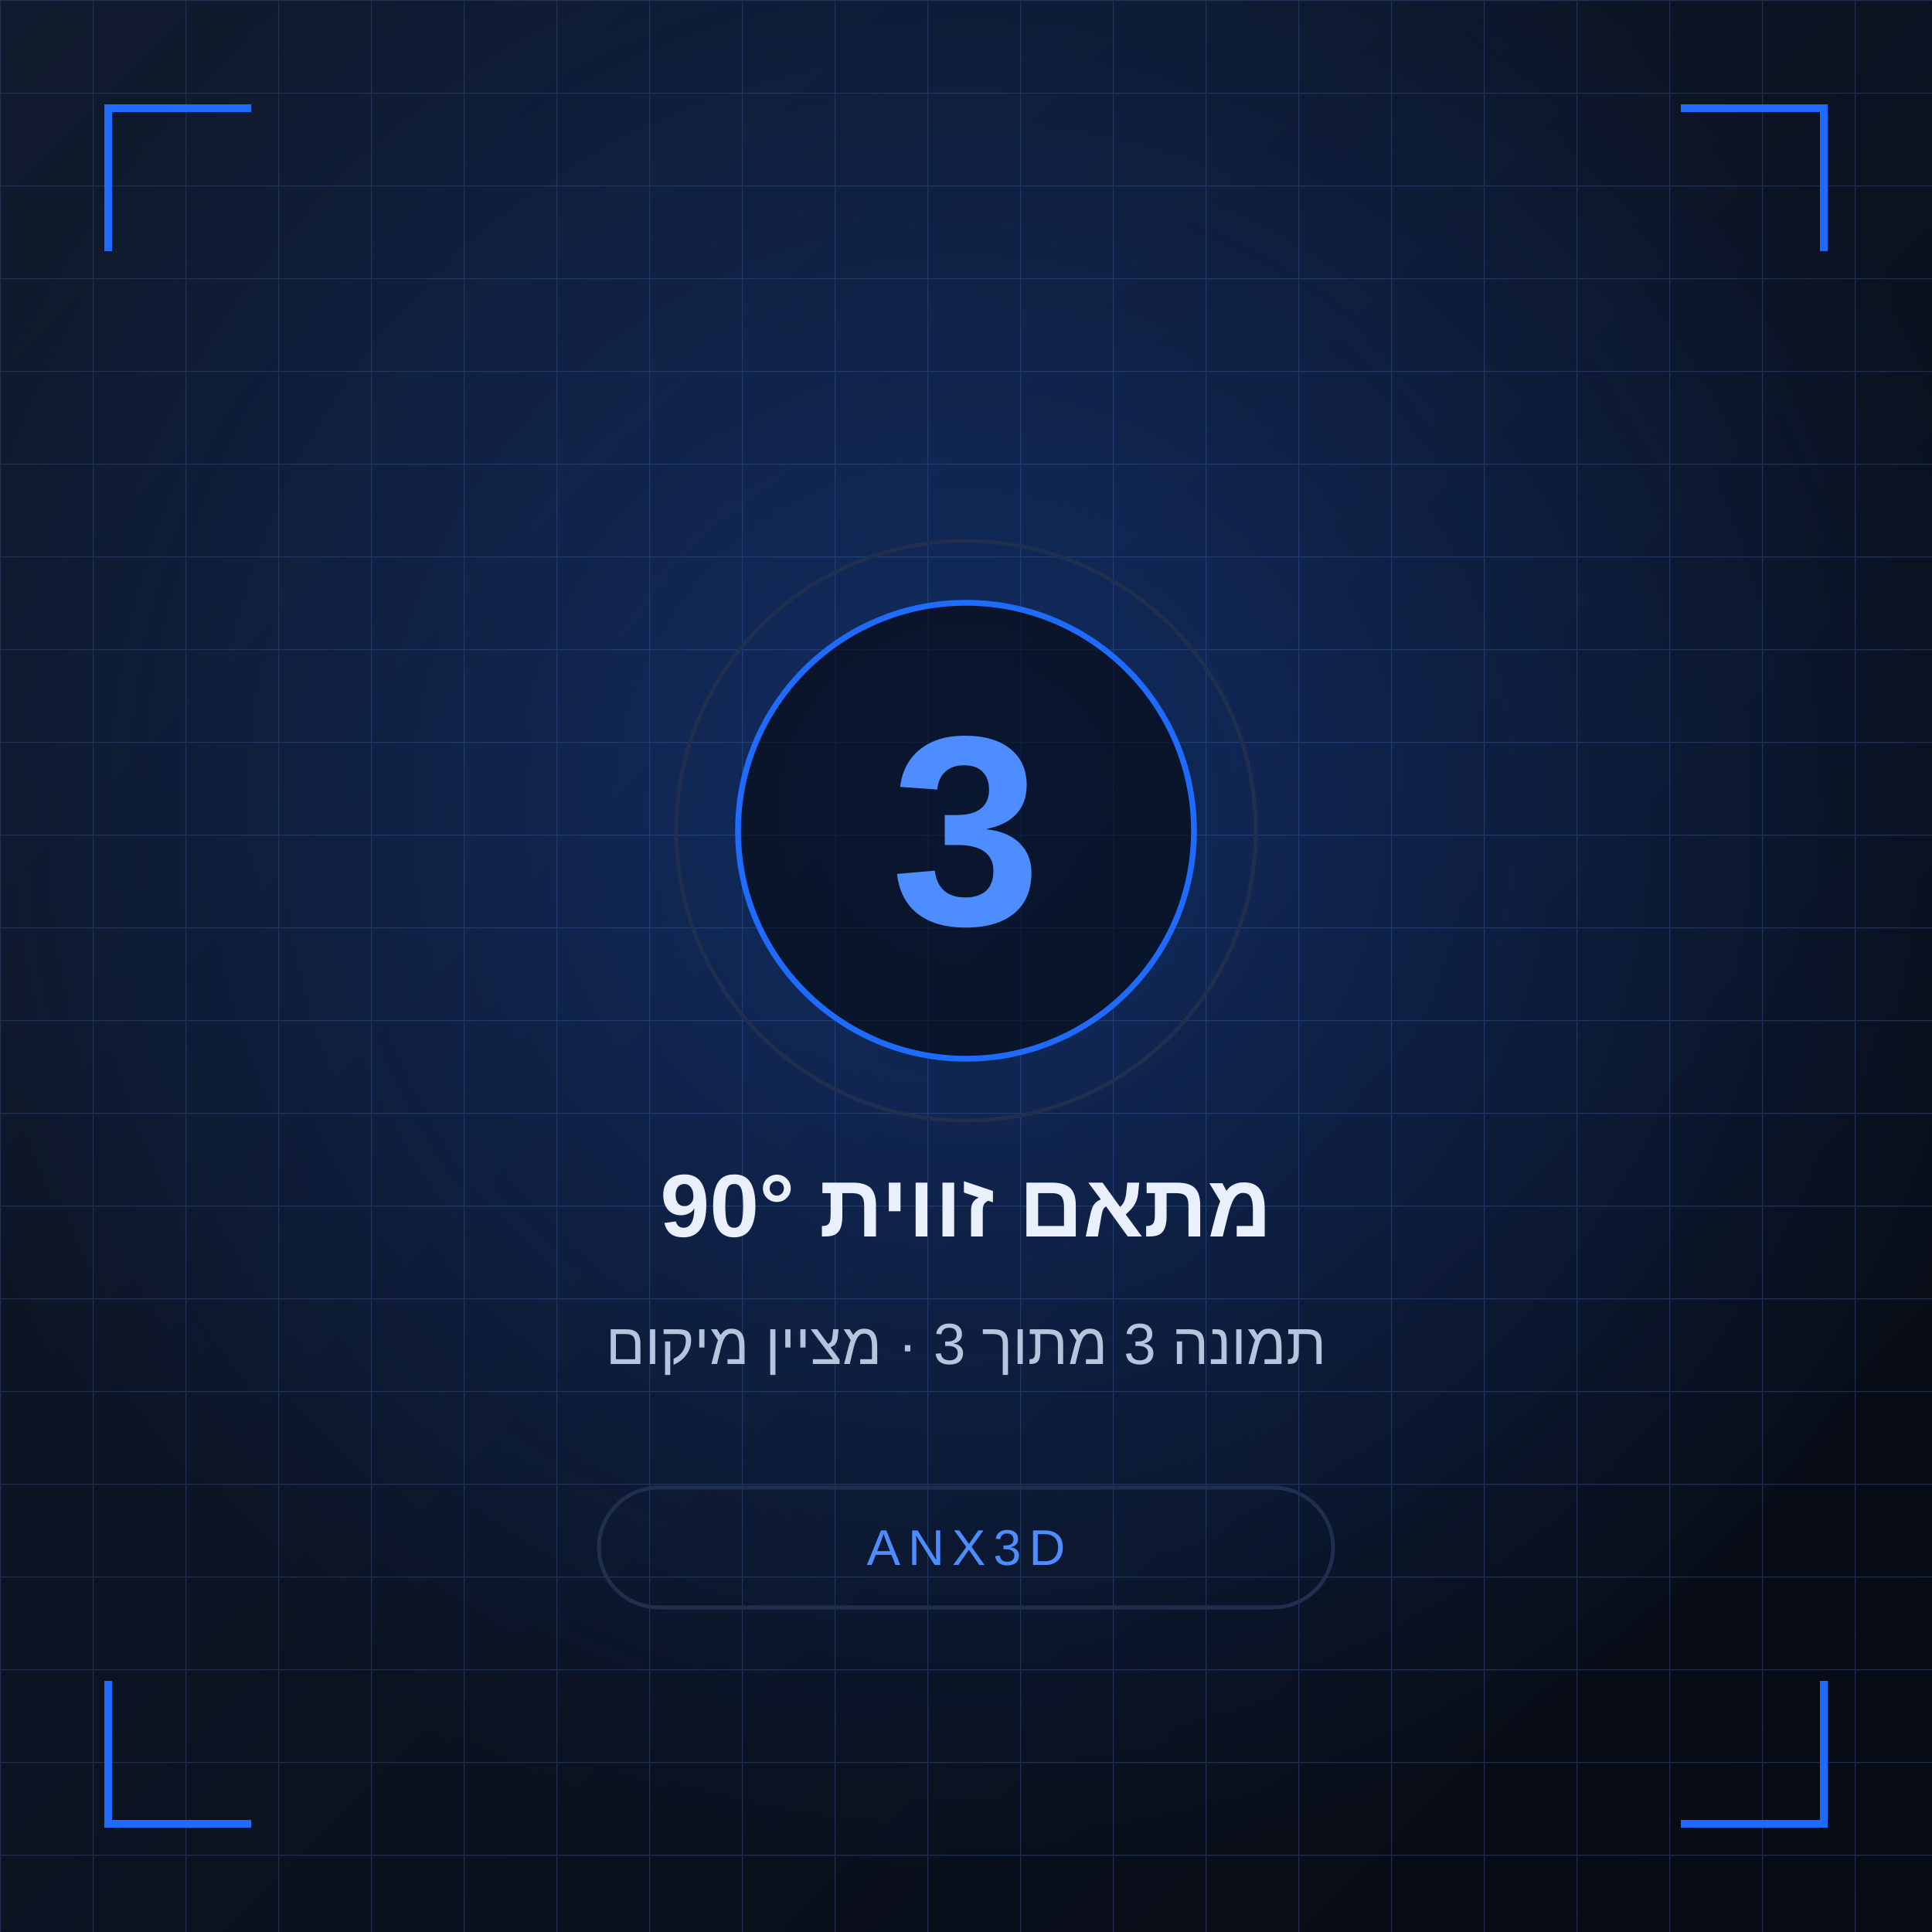
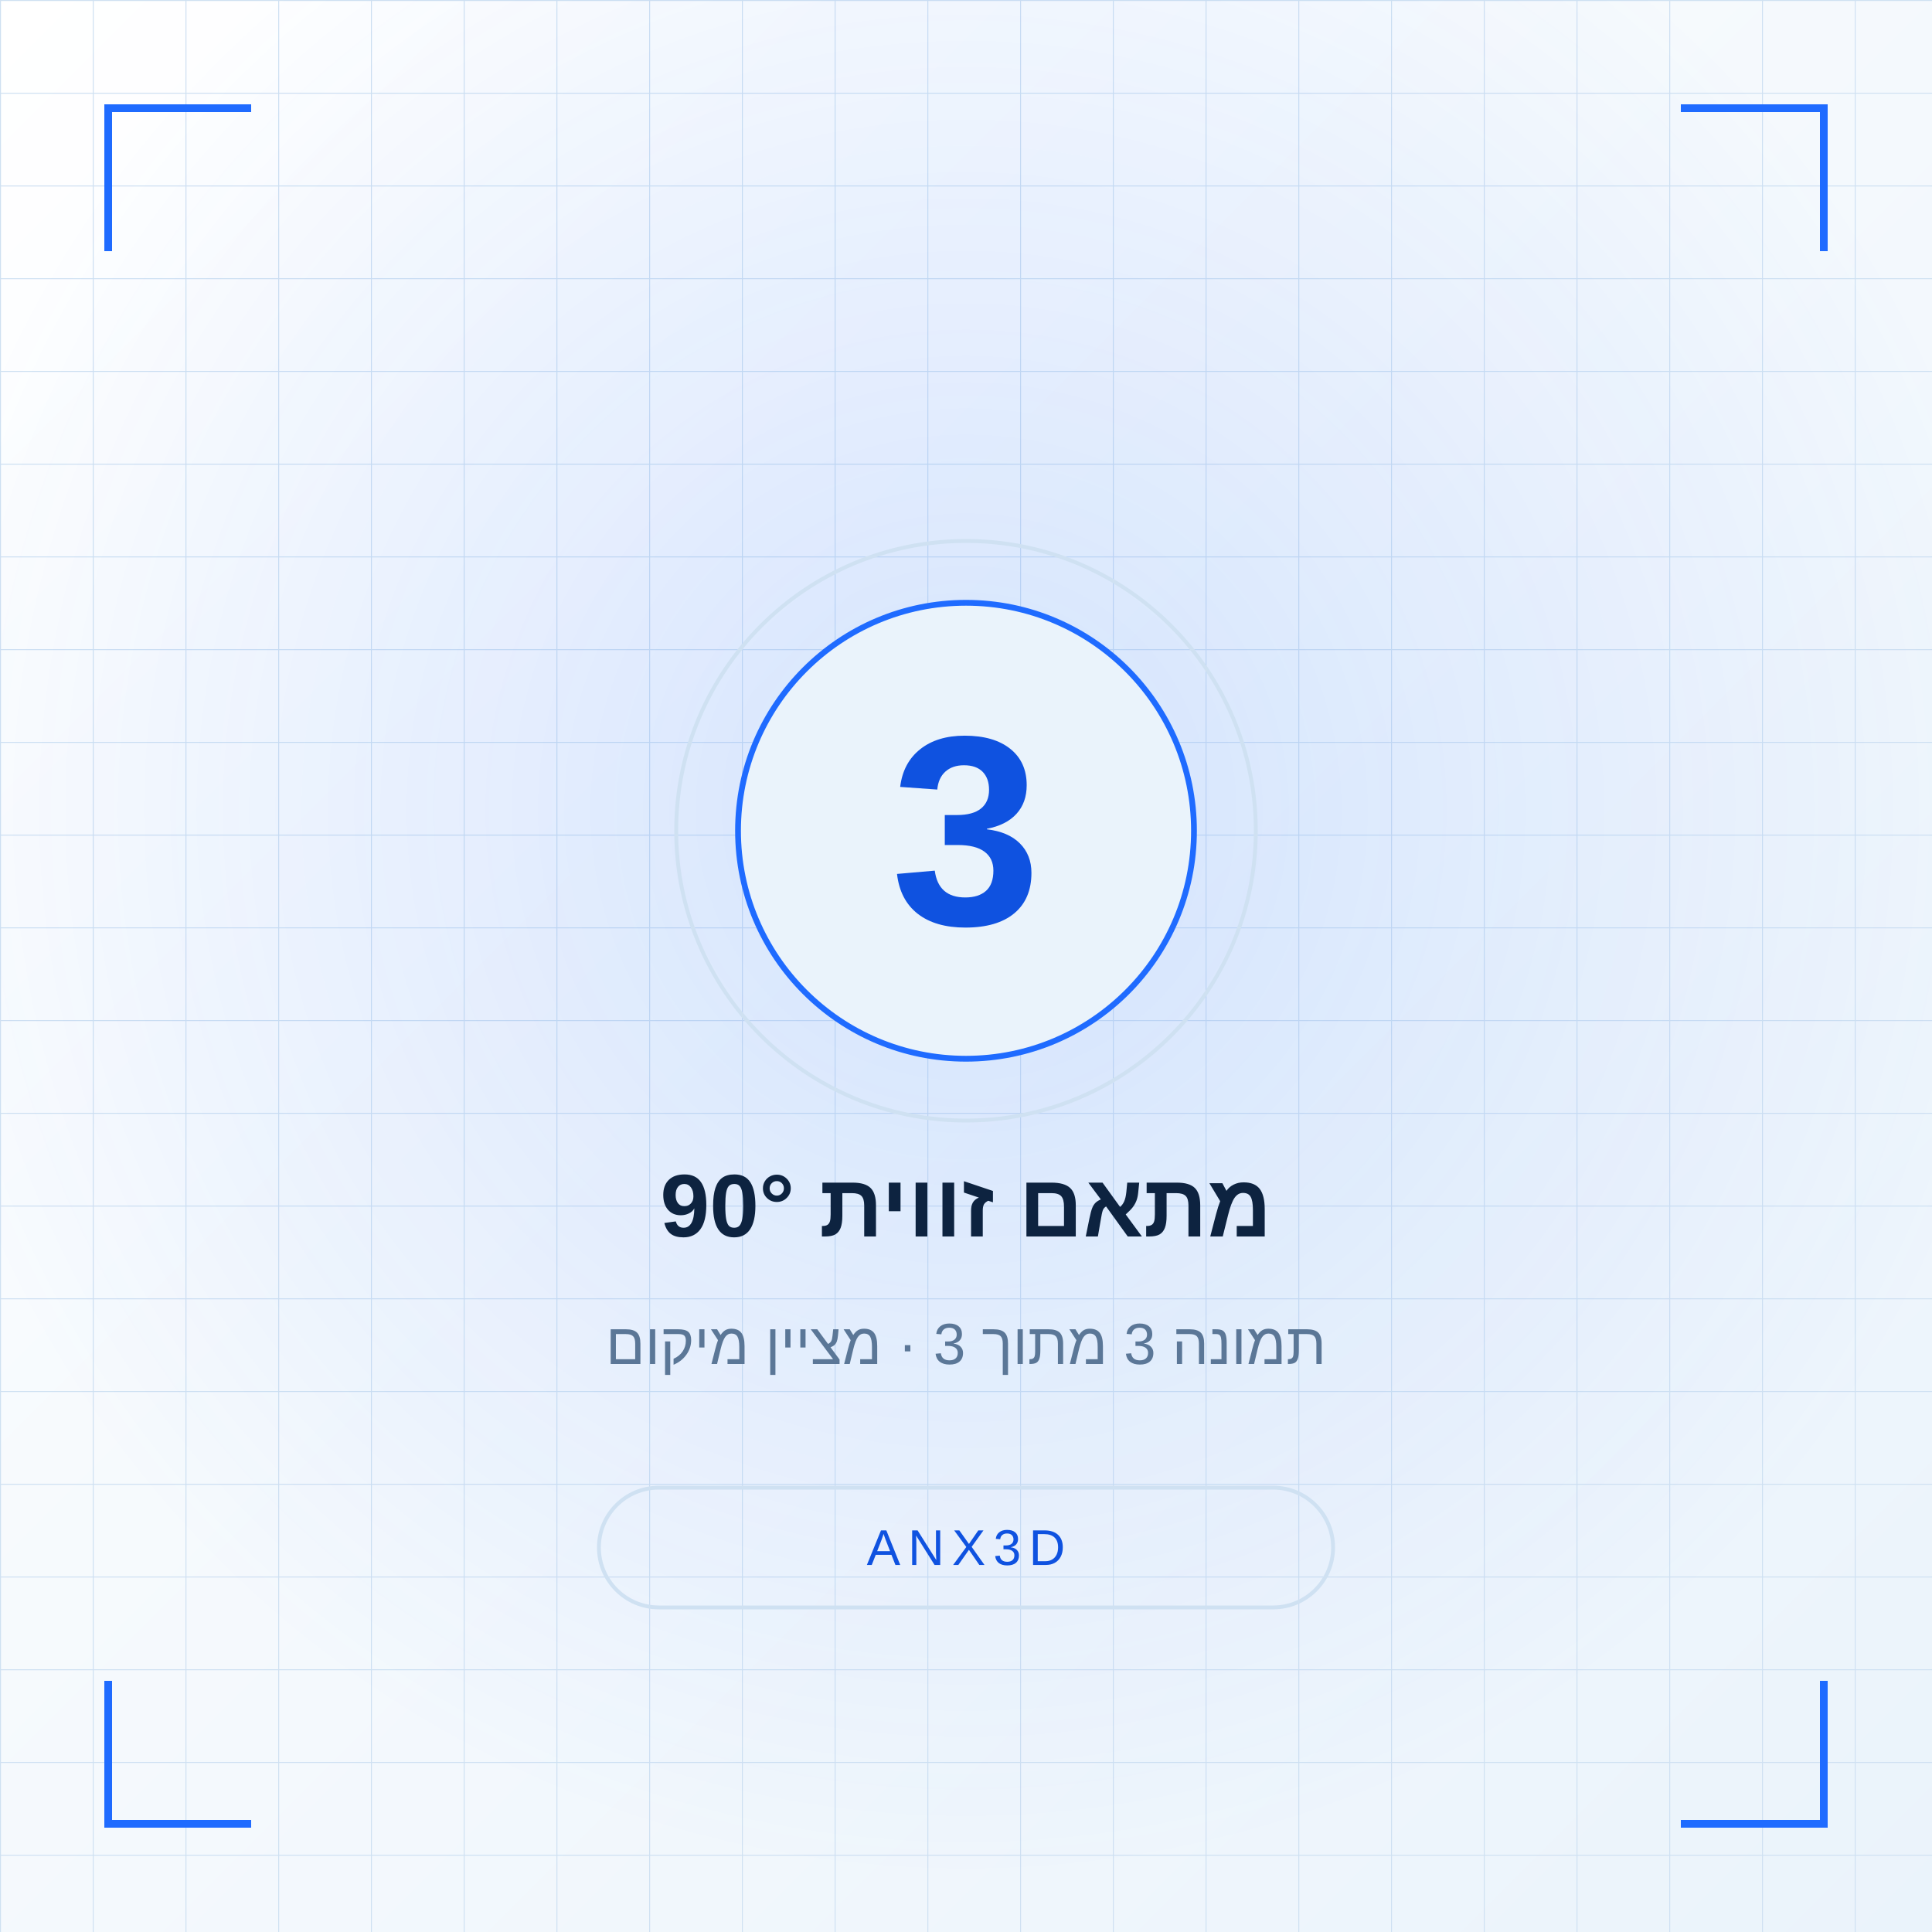
<svg xmlns="http://www.w3.org/2000/svg" width="1000" height="1000" viewBox="0 0 1000 1000" role="img" aria-label="מתאם זווית 90° — תמונה 3 מתוך 3 (מציין מיקום)">
  <defs>
    <linearGradient id="bg" x1="0" y1="0" x2="1" y2="1">
-       <stop offset="0%" stop-color="#101a2e" />
-       <stop offset="100%" stop-color="#070b14" />
+       <stop offset="0%" stop-color="#ffffff" />
+       <stop offset="100%" stop-color="#eaf3fb" />
    </linearGradient>
    <pattern id="grid" width="48" height="48" patternUnits="userSpaceOnUse">
-       <path d="M48 0H0V48" fill="none" stroke="#1f2f4d" stroke-width="1" />
+       <path d="M48 0H0V48" fill="none" stroke="#cfe1f2" stroke-width="1" />
    </pattern>
    <radialGradient id="glow" cx="50%" cy="42%" r="55%">
-       <stop offset="0%" stop-color="#1f6bff" stop-opacity="0.30" />
+       <stop offset="0%" stop-color="#1f6bff" stop-opacity="0.16" />
      <stop offset="100%" stop-color="#1f6bff" stop-opacity="0" />
    </radialGradient>
  </defs>
  <rect width="1000" height="1000" fill="url(#bg)" />
  <rect width="1000" height="1000" fill="url(#grid)" />
  <rect width="1000" height="1000" fill="url(#glow)" />
  <path d="M56 128V56h72" fill="none" stroke="#1f6bff" stroke-width="4" stroke-linecap="square" />
  <path d="M872 56h72v72" fill="none" stroke="#1f6bff" stroke-width="4" stroke-linecap="square" />
  <path d="M944 872v72h-72" fill="none" stroke="#1f6bff" stroke-width="4" stroke-linecap="square" />
  <path d="M128 944H56v-72" fill="none" stroke="#1f6bff" stroke-width="4" stroke-linecap="square" />
-   <circle cx="500" cy="430" r="150" fill="none" stroke="#1f2f4d" stroke-width="2" />
-   <circle cx="500" cy="430" r="118" fill="#070b14" fill-opacity="0.65" stroke="#1f6bff" stroke-width="3" />
-   <text x="500" y="430" text-anchor="middle" dominant-baseline="central" font-family="Heebo, Arial, sans-serif" font-size="140" font-weight="700" fill="#4d8dff">3</text>
-   <text x="500" y="640" text-anchor="middle" direction="rtl" font-family="Heebo, Arial, sans-serif" font-size="46" font-weight="700" fill="#eaf0fb">מתאם זווית 90°</text>
-   <text x="500" y="706" text-anchor="middle" direction="rtl" font-family="Heebo, Arial, sans-serif" font-size="30" fill="#b6c4dd">תמונה 3 מתוך 3 · מציין מיקום</text>
-   <rect x="310" y="770" width="380" height="62" rx="31" fill="none" stroke="#1f2f4d" stroke-width="2" />
-   <text x="500" y="801" text-anchor="middle" dominant-baseline="central" font-family="Heebo, Arial, sans-serif" font-size="26" letter-spacing="4" fill="#4d8dff">ANX3D</text>
+   <circle cx="500" cy="430" r="150" fill="none" stroke="#cfe1f2" stroke-width="2" />
+   <circle cx="500" cy="430" r="118" fill="#eaf3fb" stroke="#1f6bff" stroke-width="3" />
+   <text x="500" y="430" text-anchor="middle" dominant-baseline="central" font-family="Heebo, Arial, sans-serif" font-size="140" font-weight="700" fill="#0f52e0">3</text>
+   <text x="500" y="640" text-anchor="middle" direction="rtl" font-family="Heebo, Arial, sans-serif" font-size="46" font-weight="700" fill="#0d2340">מתאם זווית 90°</text>
+   <text x="500" y="706" text-anchor="middle" direction="rtl" font-family="Heebo, Arial, sans-serif" font-size="30" fill="#5b7797">תמונה 3 מתוך 3 · מציין מיקום</text>
+   <rect x="310" y="770" width="380" height="62" rx="31" fill="none" stroke="#cfe1f2" stroke-width="2" />
+   <text x="500" y="801" text-anchor="middle" dominant-baseline="central" font-family="Heebo, Arial, sans-serif" font-size="26" letter-spacing="4" fill="#0f52e0">ANX3D</text>
</svg>
